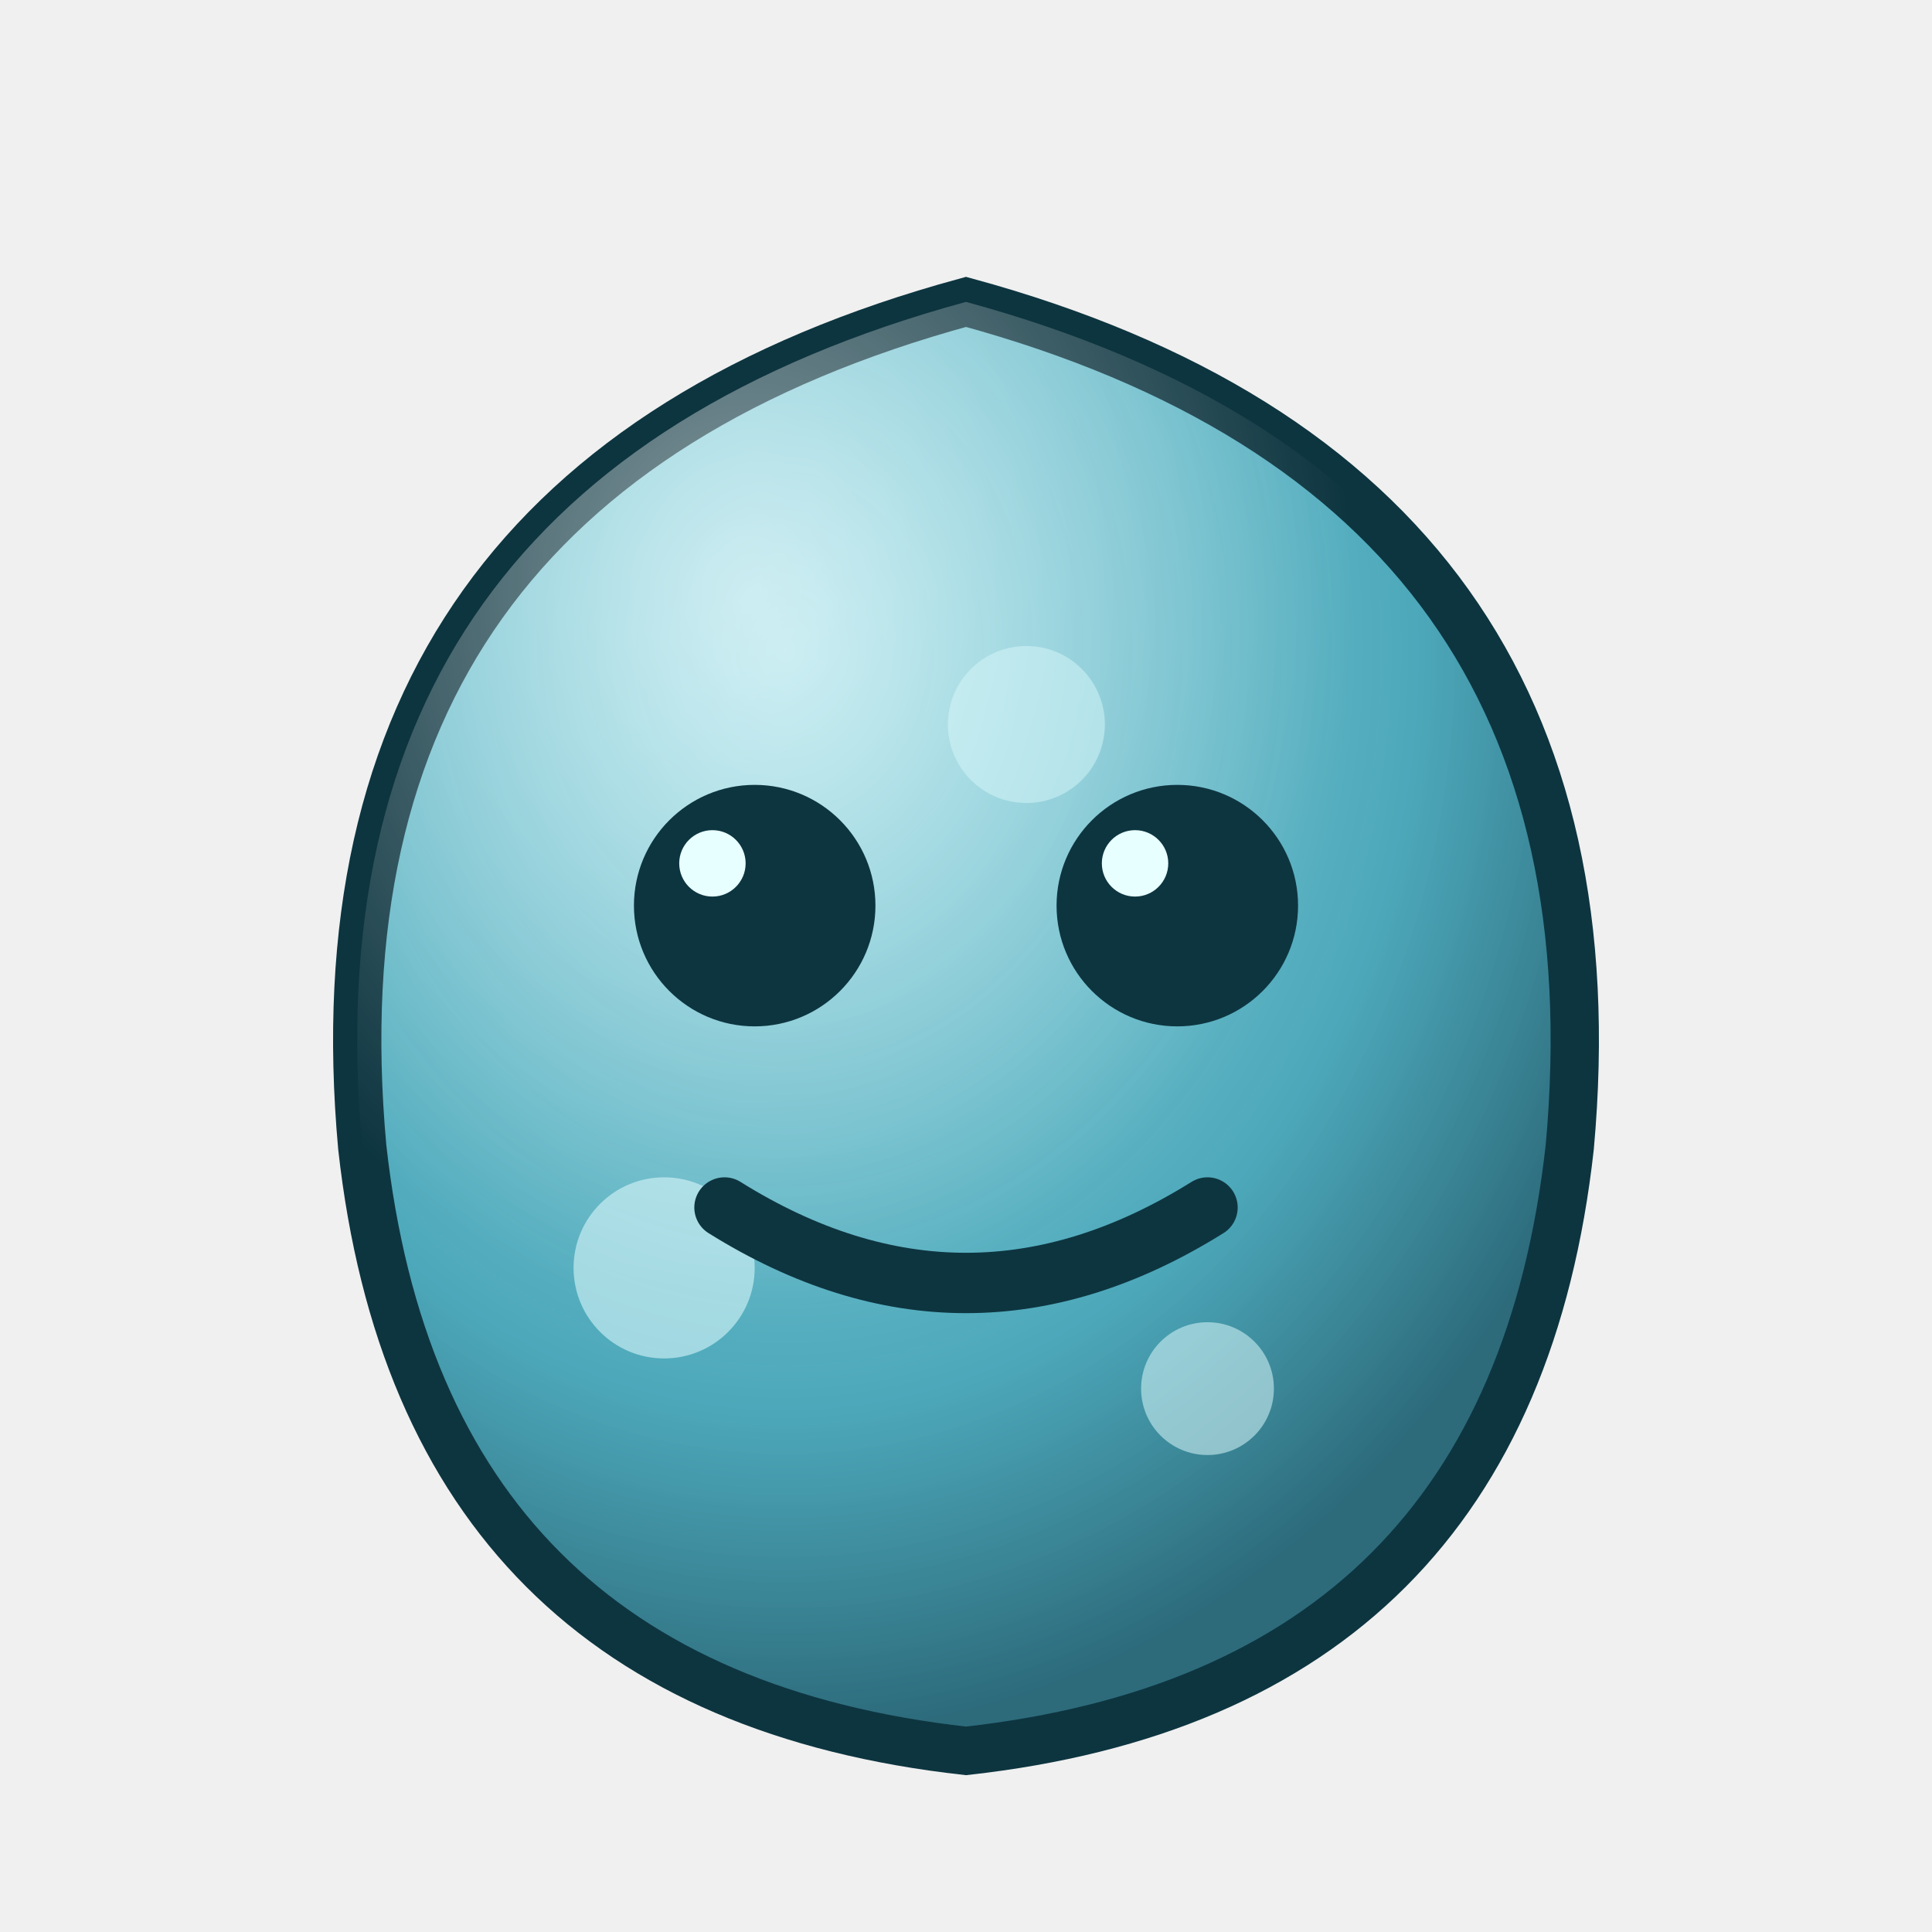
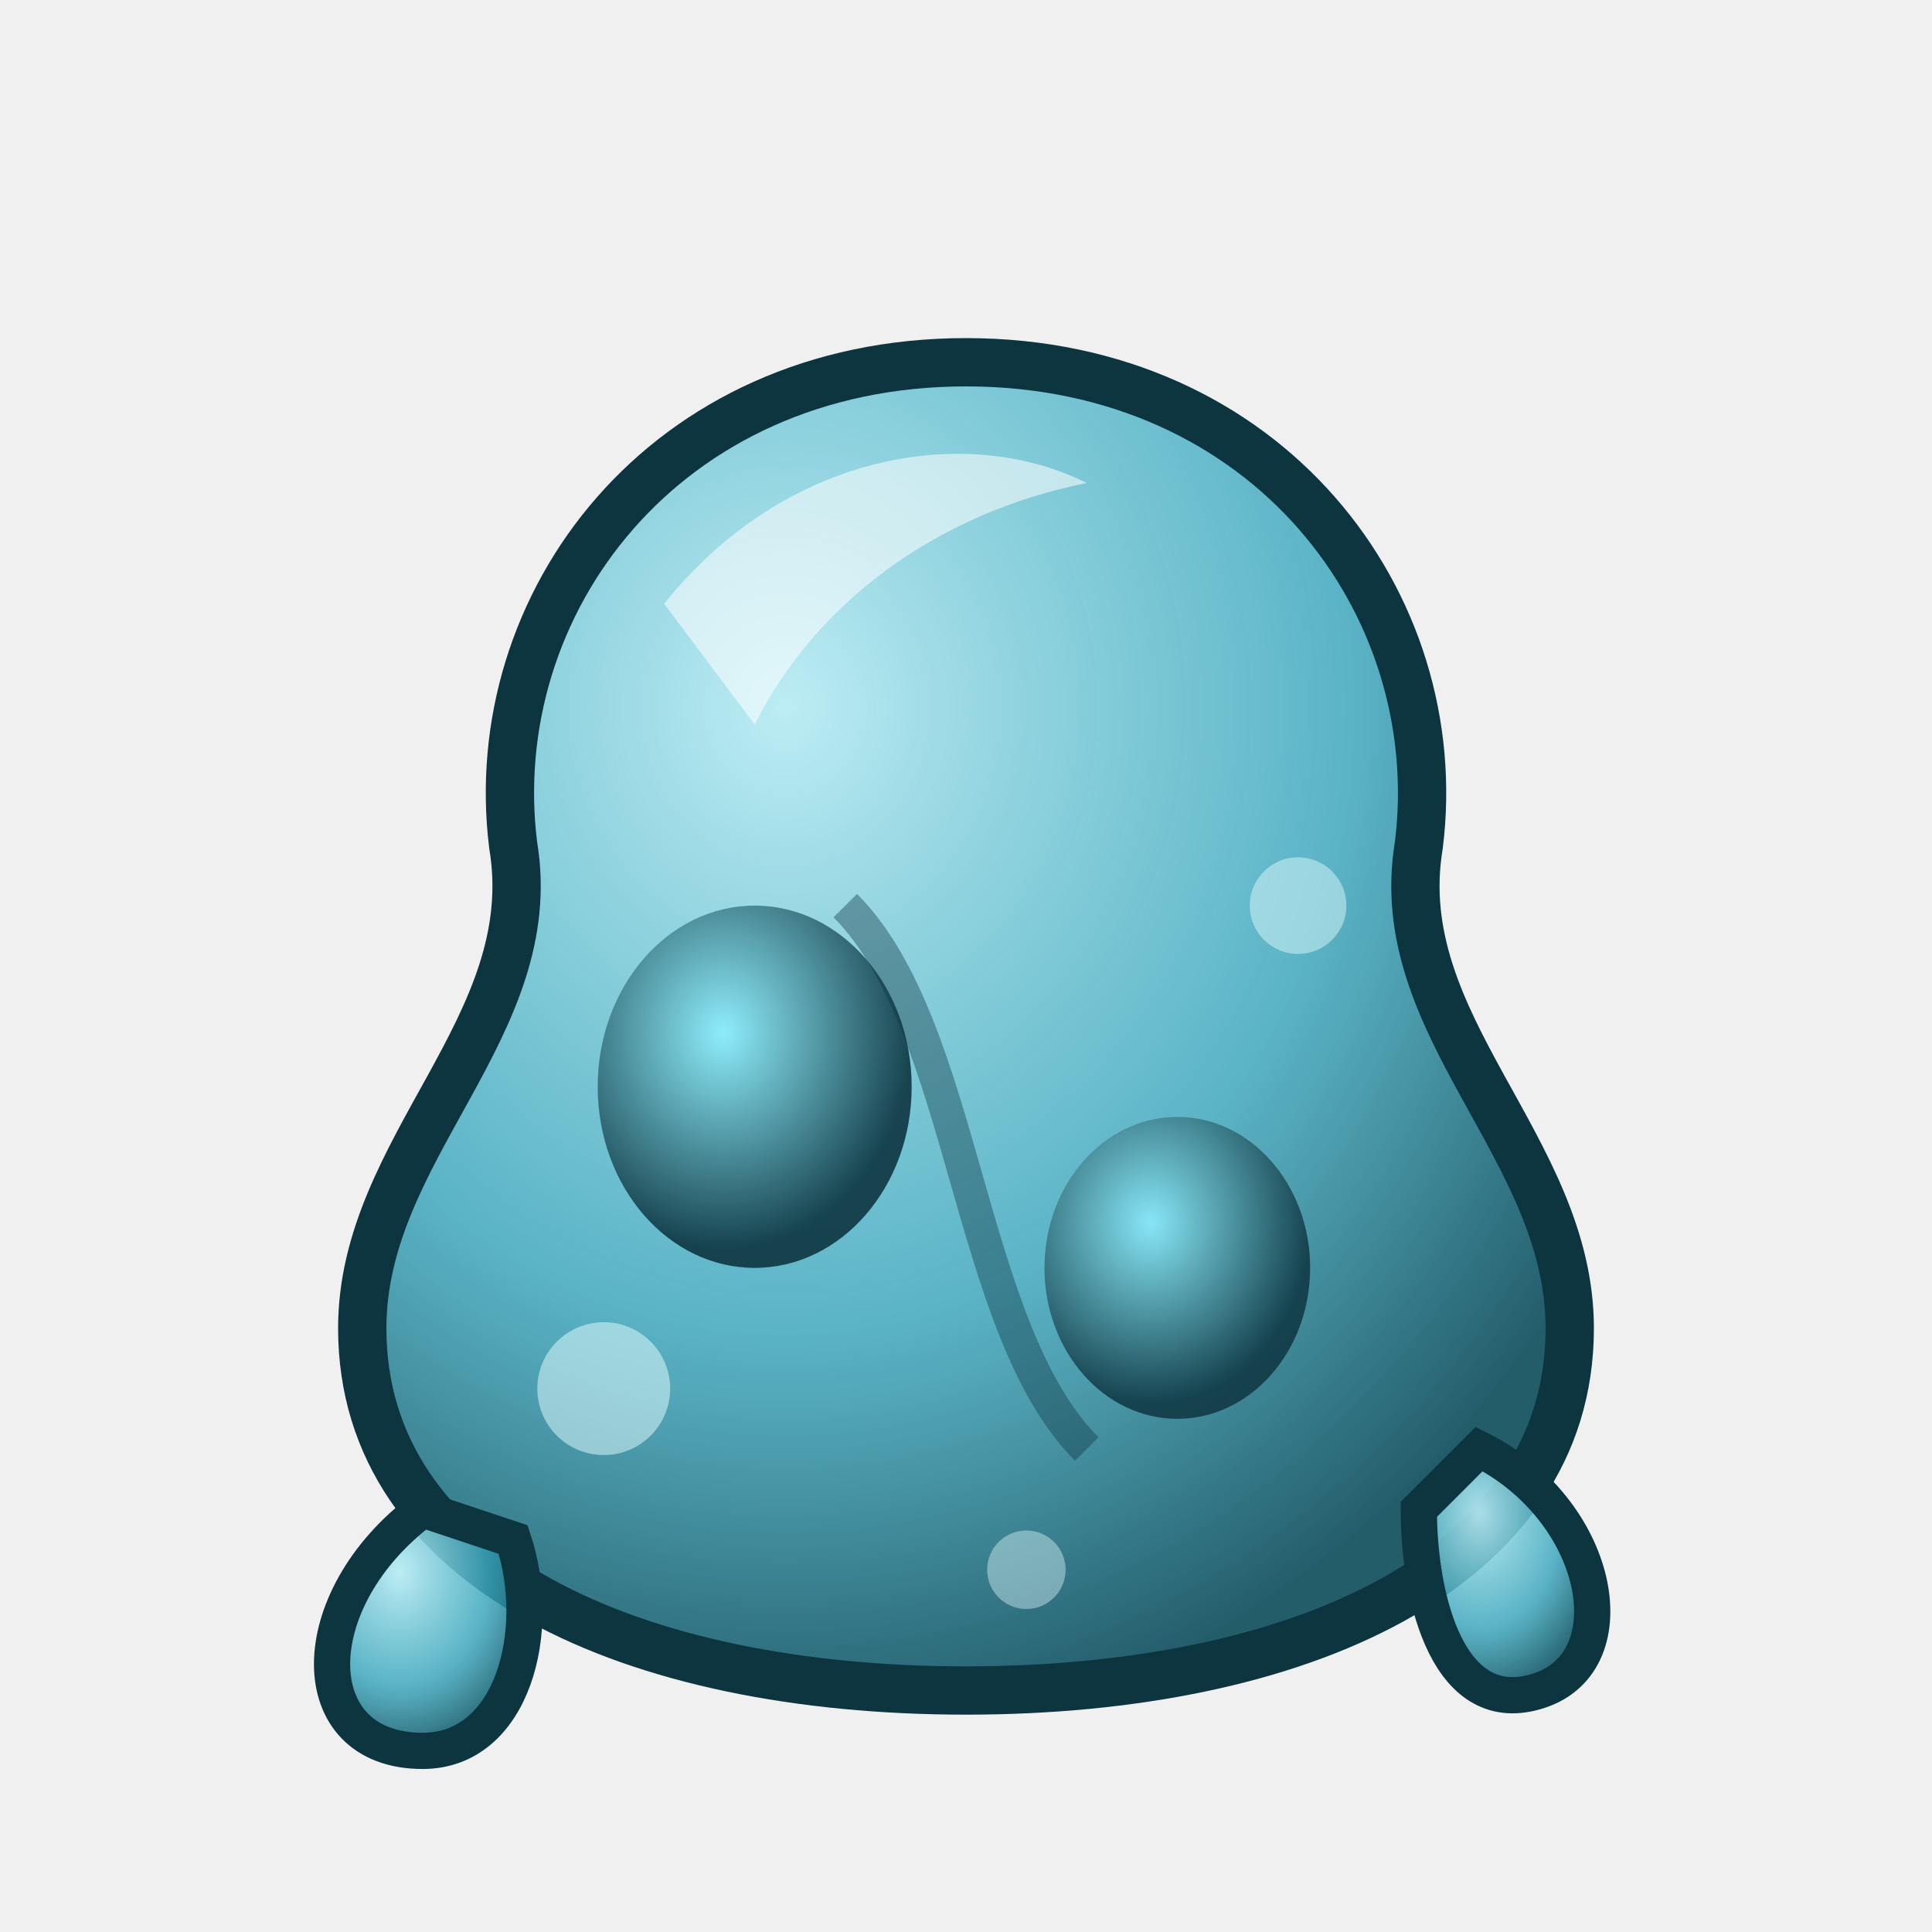
<svg xmlns="http://www.w3.org/2000/svg" viewBox="0 0 64 64">
  <defs>
-     <radialGradient id="jelly" cx="35%" cy="24%" r="75%">
-       <stop offset="0%" stop-color="#9adfe8" stop-opacity="0.9" />
-       <stop offset="70%" stop-color="#2f9bb0" stop-opacity="0.85" />
-       <stop offset="100%" stop-color="#175c6e" stop-opacity="0.9" />
+     <radialGradient id="jelly" cx="35%" cy="26%" r="78%">
+       <stop offset="0%" stop-color="#b8ecf4" stop-opacity="0.92" />
+       <stop offset="60%" stop-color="#3aa7bd" stop-opacity="0.82" />
+       <stop offset="100%" stop-color="#12505f" stop-opacity="0.92" />
    </radialGradient>
-     <radialGradient id="gloss" cx="32%" cy="20%" r="50%">
-       <stop offset="0%" stop-color="#ffffff" stop-opacity="0.5" />
-       <stop offset="100%" stop-color="#ffffff" stop-opacity="0" />
+     <radialGradient id="nucleus" cx="40%" cy="35%" r="60%">
+       <stop offset="0%" stop-color="#8ff0ff" />
+       <stop offset="100%" stop-color="#0d3540" />
    </radialGradient>
  </defs>
-   <path d="M32 10 Q54 16 52 38 Q50 56 32 58 Q14 56 12 38 Q10 16 32 10 Z" fill="url(#jelly)" stroke="#0d3540" stroke-width="1.6" />
-   <path d="M32 10 Q54 16 52 38 Q50 56 32 58 Q14 56 12 38 Q10 16 32 10 Z" fill="url(#gloss)" />
-   <circle cx="22" cy="42" r="3" fill="#d8f7fa" opacity="0.6" />
-   <circle cx="40" cy="46" r="2.2" fill="#d8f7fa" opacity="0.55" />
-   <circle cx="34" cy="24" r="2.6" fill="#d8f7fa" opacity="0.5" />
-   <circle cx="25" cy="30" r="4" fill="#0d3540" />
-   <circle cx="39" cy="30" r="4" fill="#0d3540" />
-   <circle cx="23.6" cy="28.6" r="1.1" fill="#e8ffff" />
-   <circle cx="37.6" cy="28.6" r="1.1" fill="#e8ffff" />
-   <path d="M24 40 Q32 45 40 40" stroke="#0d3540" stroke-width="2" fill="none" stroke-linecap="round" />
+   <path d="M32 12 C42 12 48 20 47 28 C46 34 52 38 52 44 C52 52 43 56 32 56 C21 56 12 52 12 44        C12 38 18 34 17 28 C16 20 22 12 32 12 Z" fill="url(#jelly)" stroke="#0d3540" stroke-width="1.6" />
+   <path d="M14 50 C10 53 10 58 14 58 C17 58 18 54 17 51 Z" fill="url(#jelly)" stroke="#0d3540" stroke-width="1.2" />
+   <path d="M49 48 C53 50 54 55 51 56 C48 57 47 53 47 50 Z" fill="url(#jelly)" stroke="#0d3540" stroke-width="1.2" />
+   <ellipse cx="25" cy="36" rx="5.2" ry="6" fill="url(#nucleus)" opacity="0.9" />
+   <ellipse cx="39" cy="42" rx="4.4" ry="5" fill="url(#nucleus)" opacity="0.85" />
+   <path d="M28 30 C32 34 32 44 36 48" fill="none" stroke="#0d3540" stroke-width="1.1" opacity="0.4" />
+   <g fill="#e8ffff">
+     <circle cx="20" cy="46" r="2.2" opacity="0.5" />
+     <circle cx="43" cy="30" r="1.6" opacity="0.45" />
+     <circle cx="34" cy="52" r="1.3" opacity="0.4" />
+   </g>
+   <path d="M22 20 C26 15 32 14 36 16 C31 17 27 20 25 24 Z" fill="#ffffff" opacity="0.55" />
</svg>
